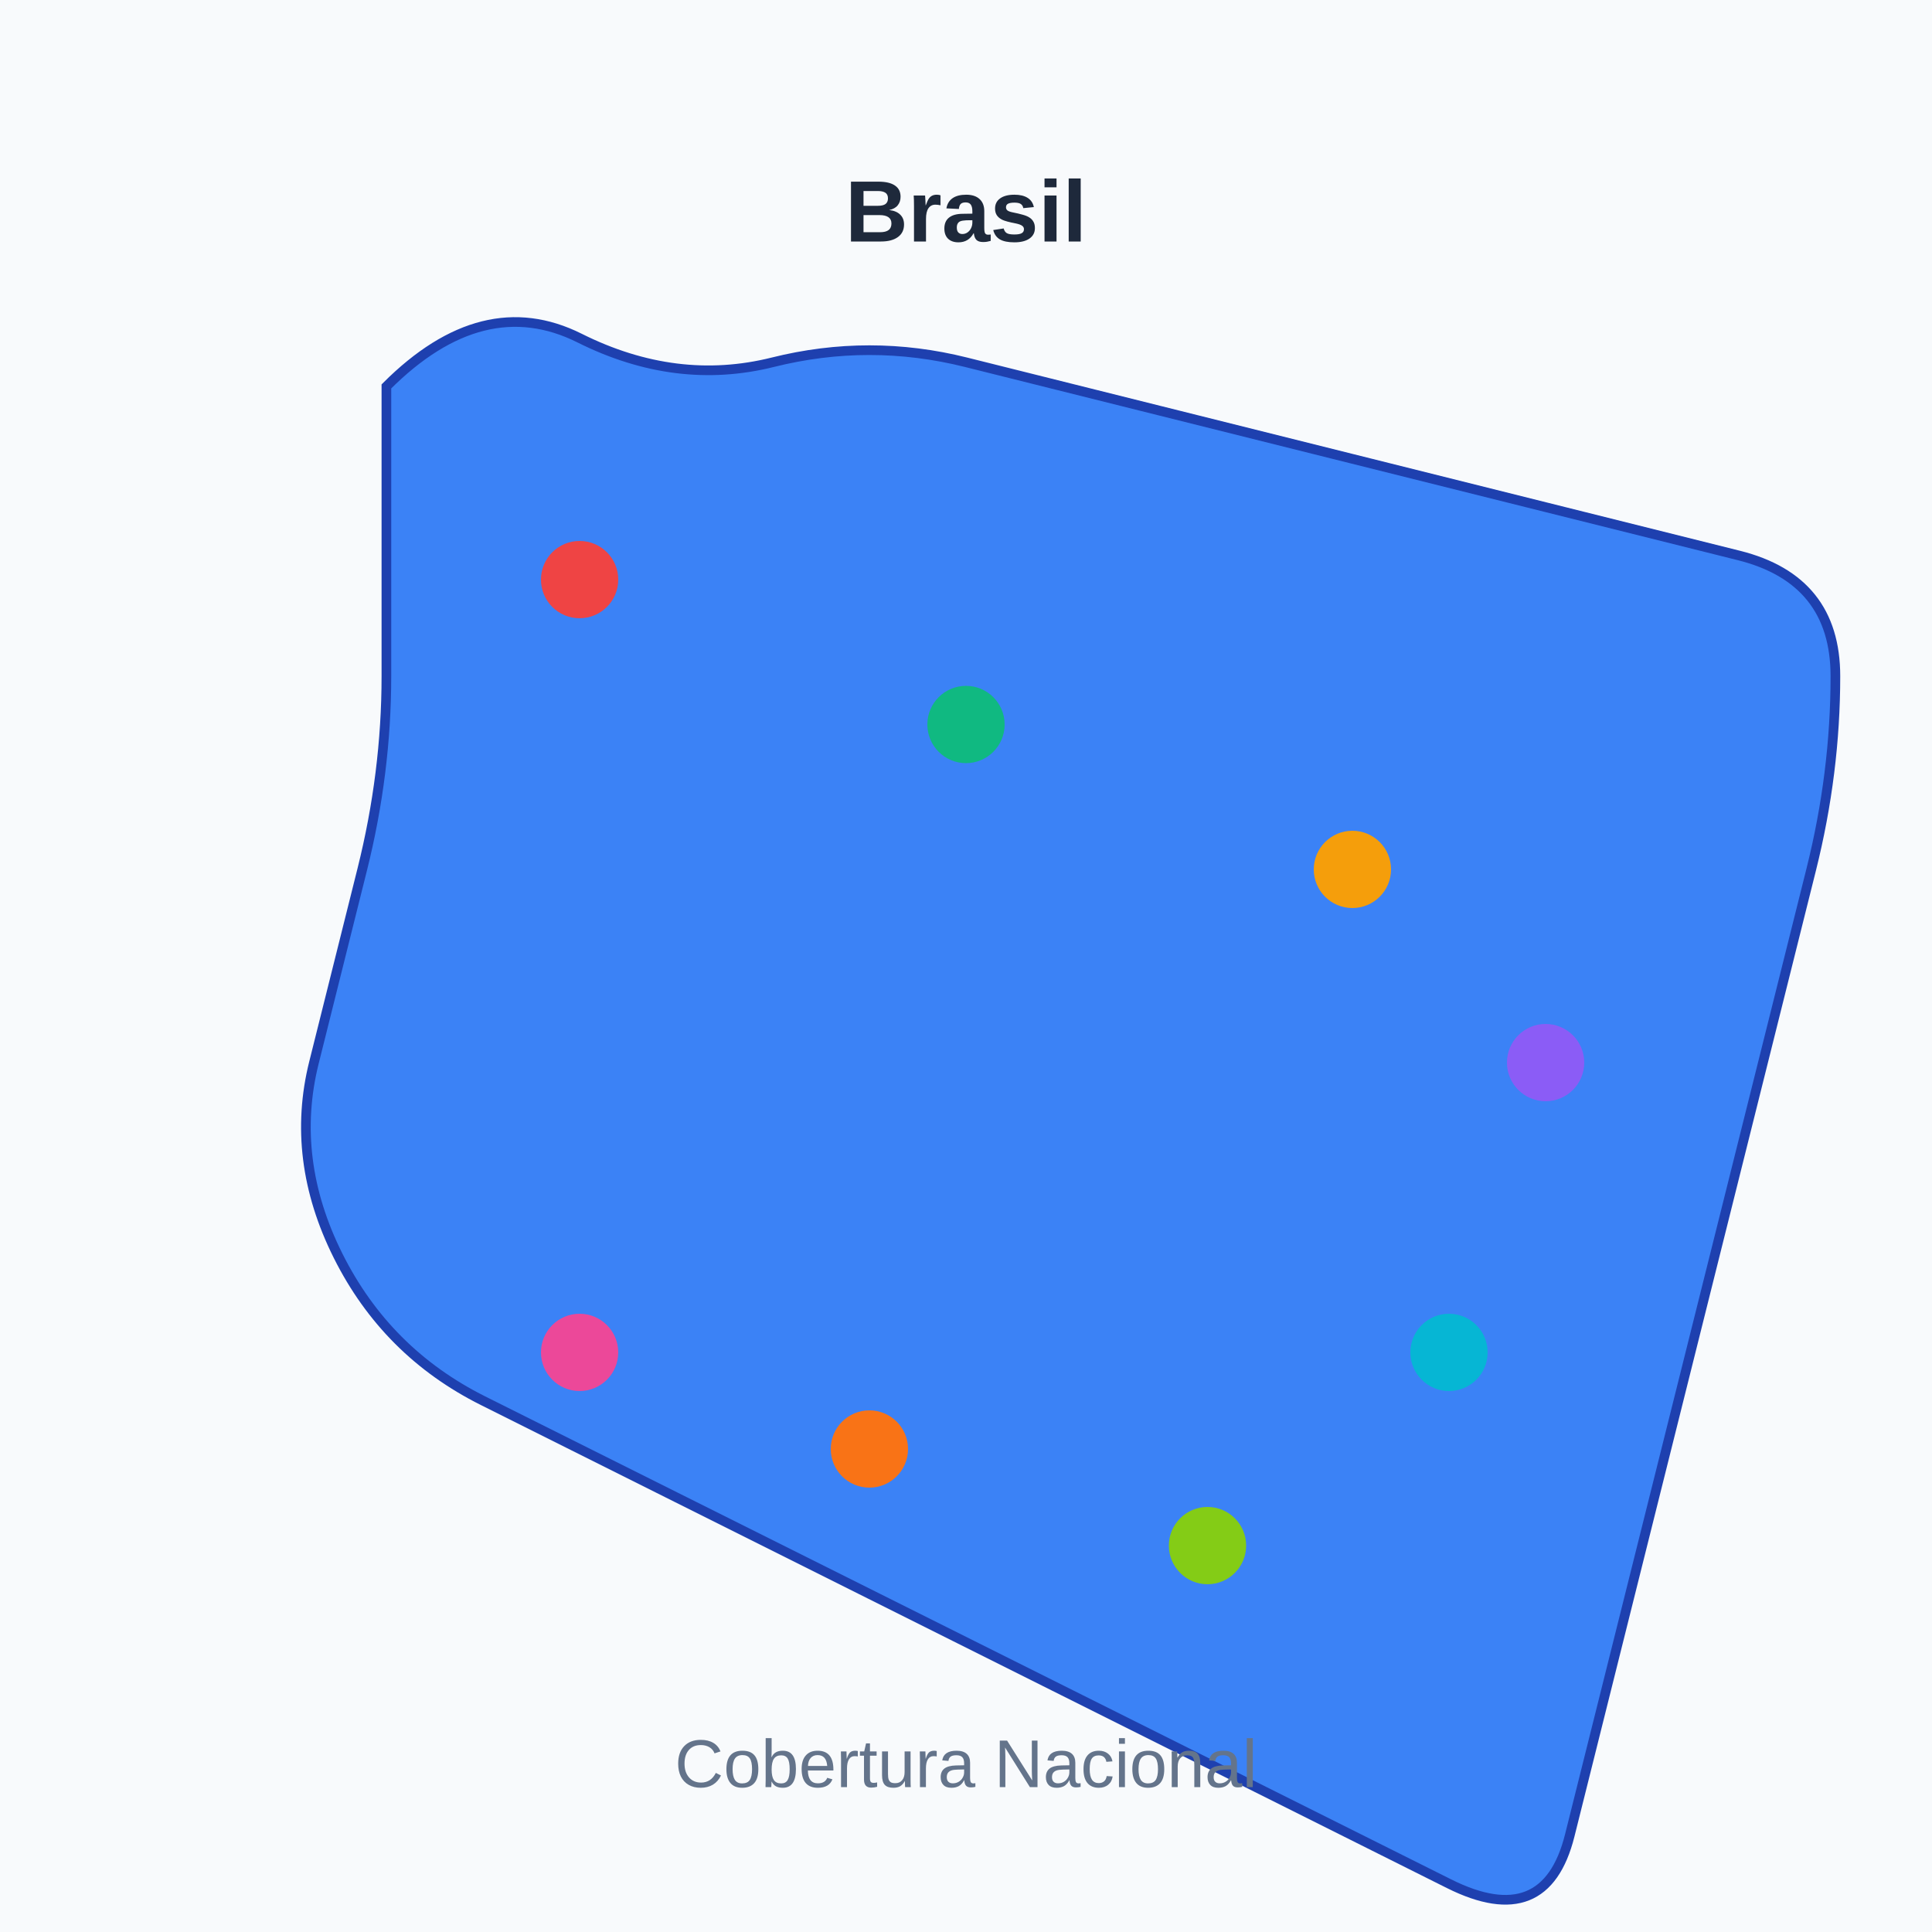
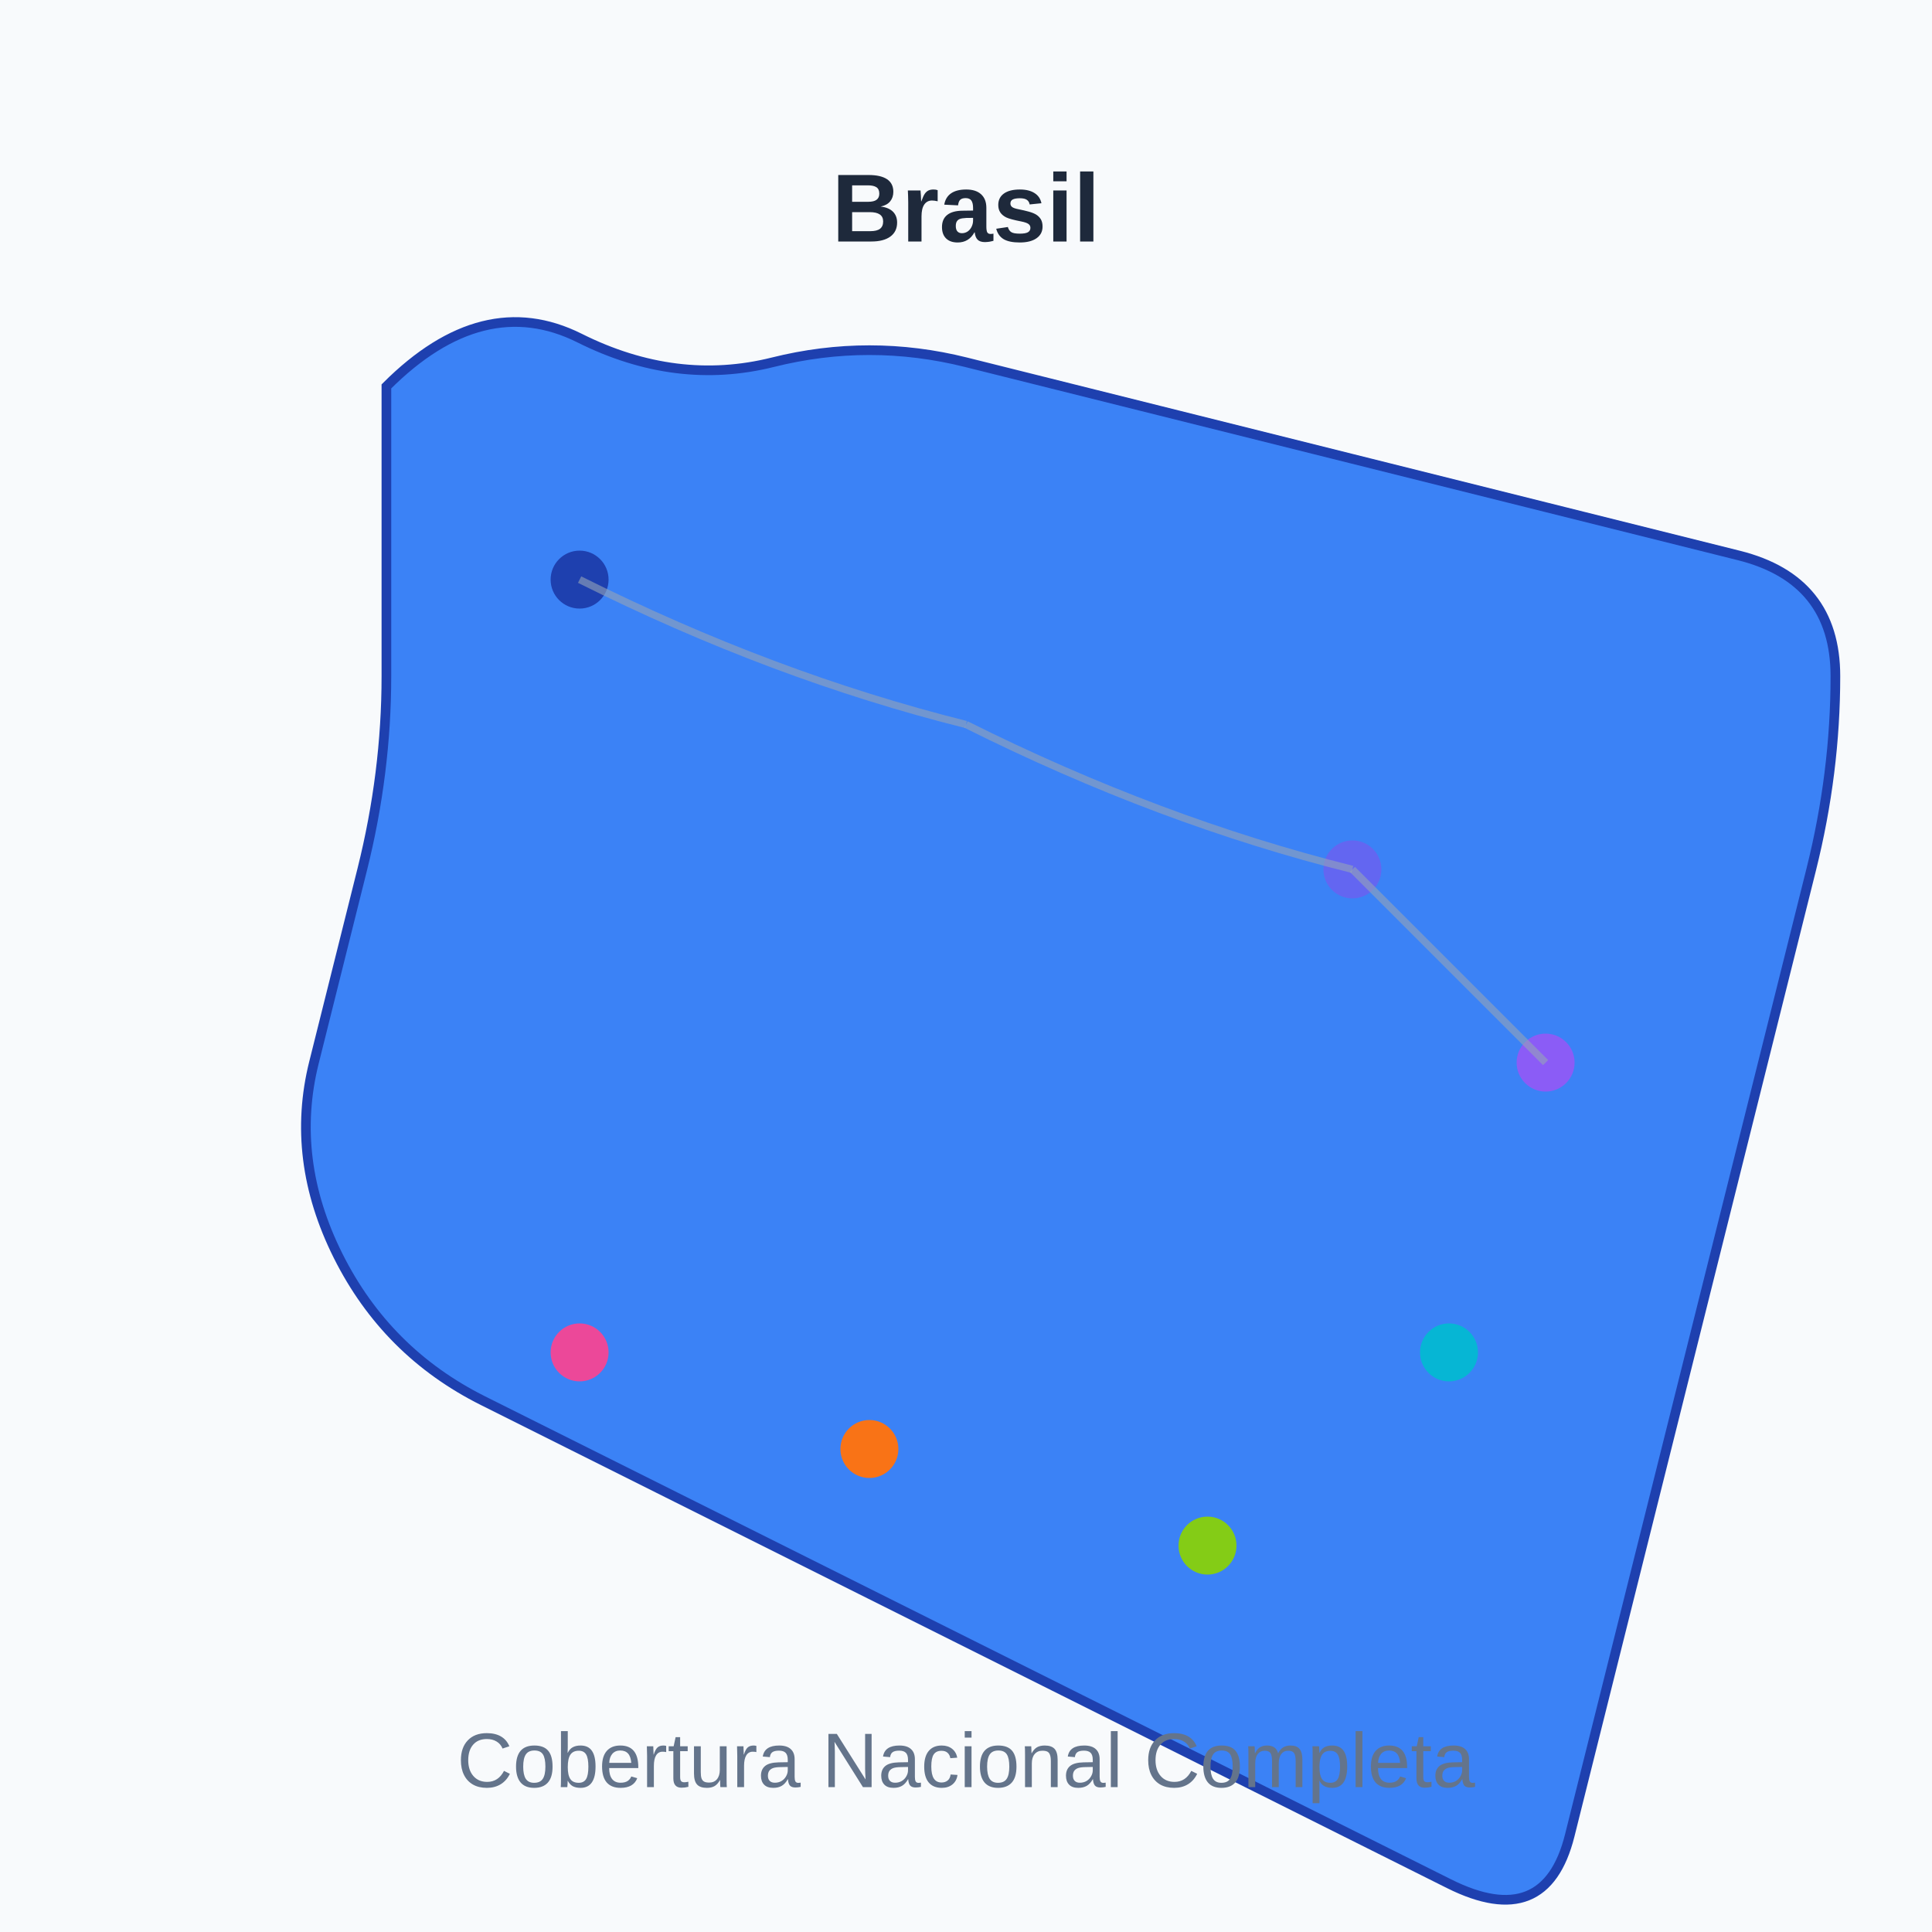
- <svg xmlns="http://www.w3.org/2000/svg" width="400" height="400" viewBox="0 0 400 400">
+ <svg xmlns="http://www.w3.org/2000/svg" width="100%" height="100%" viewBox="0 0 400 400" preserveAspectRatio="xMidYMid meet">
  <rect width="400" height="400" fill="#f8fafc" />
  <path d="M 80 80 Q 100 60 120 70 Q 140 80 160 75 Q 180 70 200 75 Q 220 80 240 85 Q 260 90 280 95 Q 300 100 320 105 Q 340 110 360 115 Q 380 120 380 140 Q 380 160 375 180 Q 370 200 365 220 Q 360 240 355 260 Q 350 280 345 300 Q 340 320 335 340 Q 330 360 325 380 Q 320 400 300 390 Q 280 380 260 370 Q 240 360 220 350 Q 200 340 180 330 Q 160 320 140 310 Q 120 300 100 290 Q 80 280 70 260 Q 60 240 65 220 Q 70 200 75 180 Q 80 160 80 140 Q 80 120 80 100 Q 80 80 80 80 Z" fill="#3b82f6" stroke="#1e40af" stroke-width="2" />
-   <circle cx="120" cy="120" r="8" fill="#ef4444" />
-   <circle cx="200" cy="150" r="8" fill="#10b981" />
-   <circle cx="280" cy="180" r="8" fill="#f59e0b" />
-   <circle cx="320" cy="220" r="8" fill="#8b5cf6" />
-   <circle cx="300" cy="280" r="8" fill="#06b6d4" />
-   <circle cx="250" cy="320" r="8" fill="#84cc16" />
-   <circle cx="180" cy="300" r="8" fill="#f97316" />
-   <circle cx="120" cy="280" r="8" fill="#ec4899" />
-   <text x="200" y="50" text-anchor="middle" font-family="Arial, sans-serif" font-size="18" font-weight="bold" fill="#1e293b">
+   <circle cx="120" cy="120" r="6" fill="#1e40af" />
+   <circle cx="200" cy="150" r="6" fill="#3b82f6" />
+   <circle cx="280" cy="180" r="6" fill="#6366f1" />
+   <circle cx="320" cy="220" r="6" fill="#8b5cf6" />
+   <circle cx="300" cy="280" r="6" fill="#06b6d4" />
+   <circle cx="250" cy="320" r="6" fill="#84cc16" />
+   <circle cx="180" cy="300" r="6" fill="#f97316" />
+   <circle cx="120" cy="280" r="6" fill="#ec4899" />
+   <text x="200" y="50" text-anchor="middle" font-family="Arial, sans-serif" font-size="20" font-weight="bold" fill="#1e293b">
    Brasil
  </text>
-   <text x="200" y="370" text-anchor="middle" font-family="Arial, sans-serif" font-size="14" fill="#64748b">
-     Cobertura Nacional
+   <text x="200" y="370" text-anchor="middle" font-family="Arial, sans-serif" font-size="16" fill="#64748b">
+     Cobertura Nacional Completa
  </text>
+   <path d="M 120 120 Q 160 140 200 150" stroke="#94a3b8" stroke-width="1.5" fill="none" opacity="0.6" />
+   <path d="M 200 150 Q 240 170 280 180" stroke="#94a3b8" stroke-width="1.5" fill="none" opacity="0.6" />
+   <path d="M 280 180 Q 300 200 320 220" stroke="#94a3b8" stroke-width="1.5" fill="none" opacity="0.6" />
</svg>
